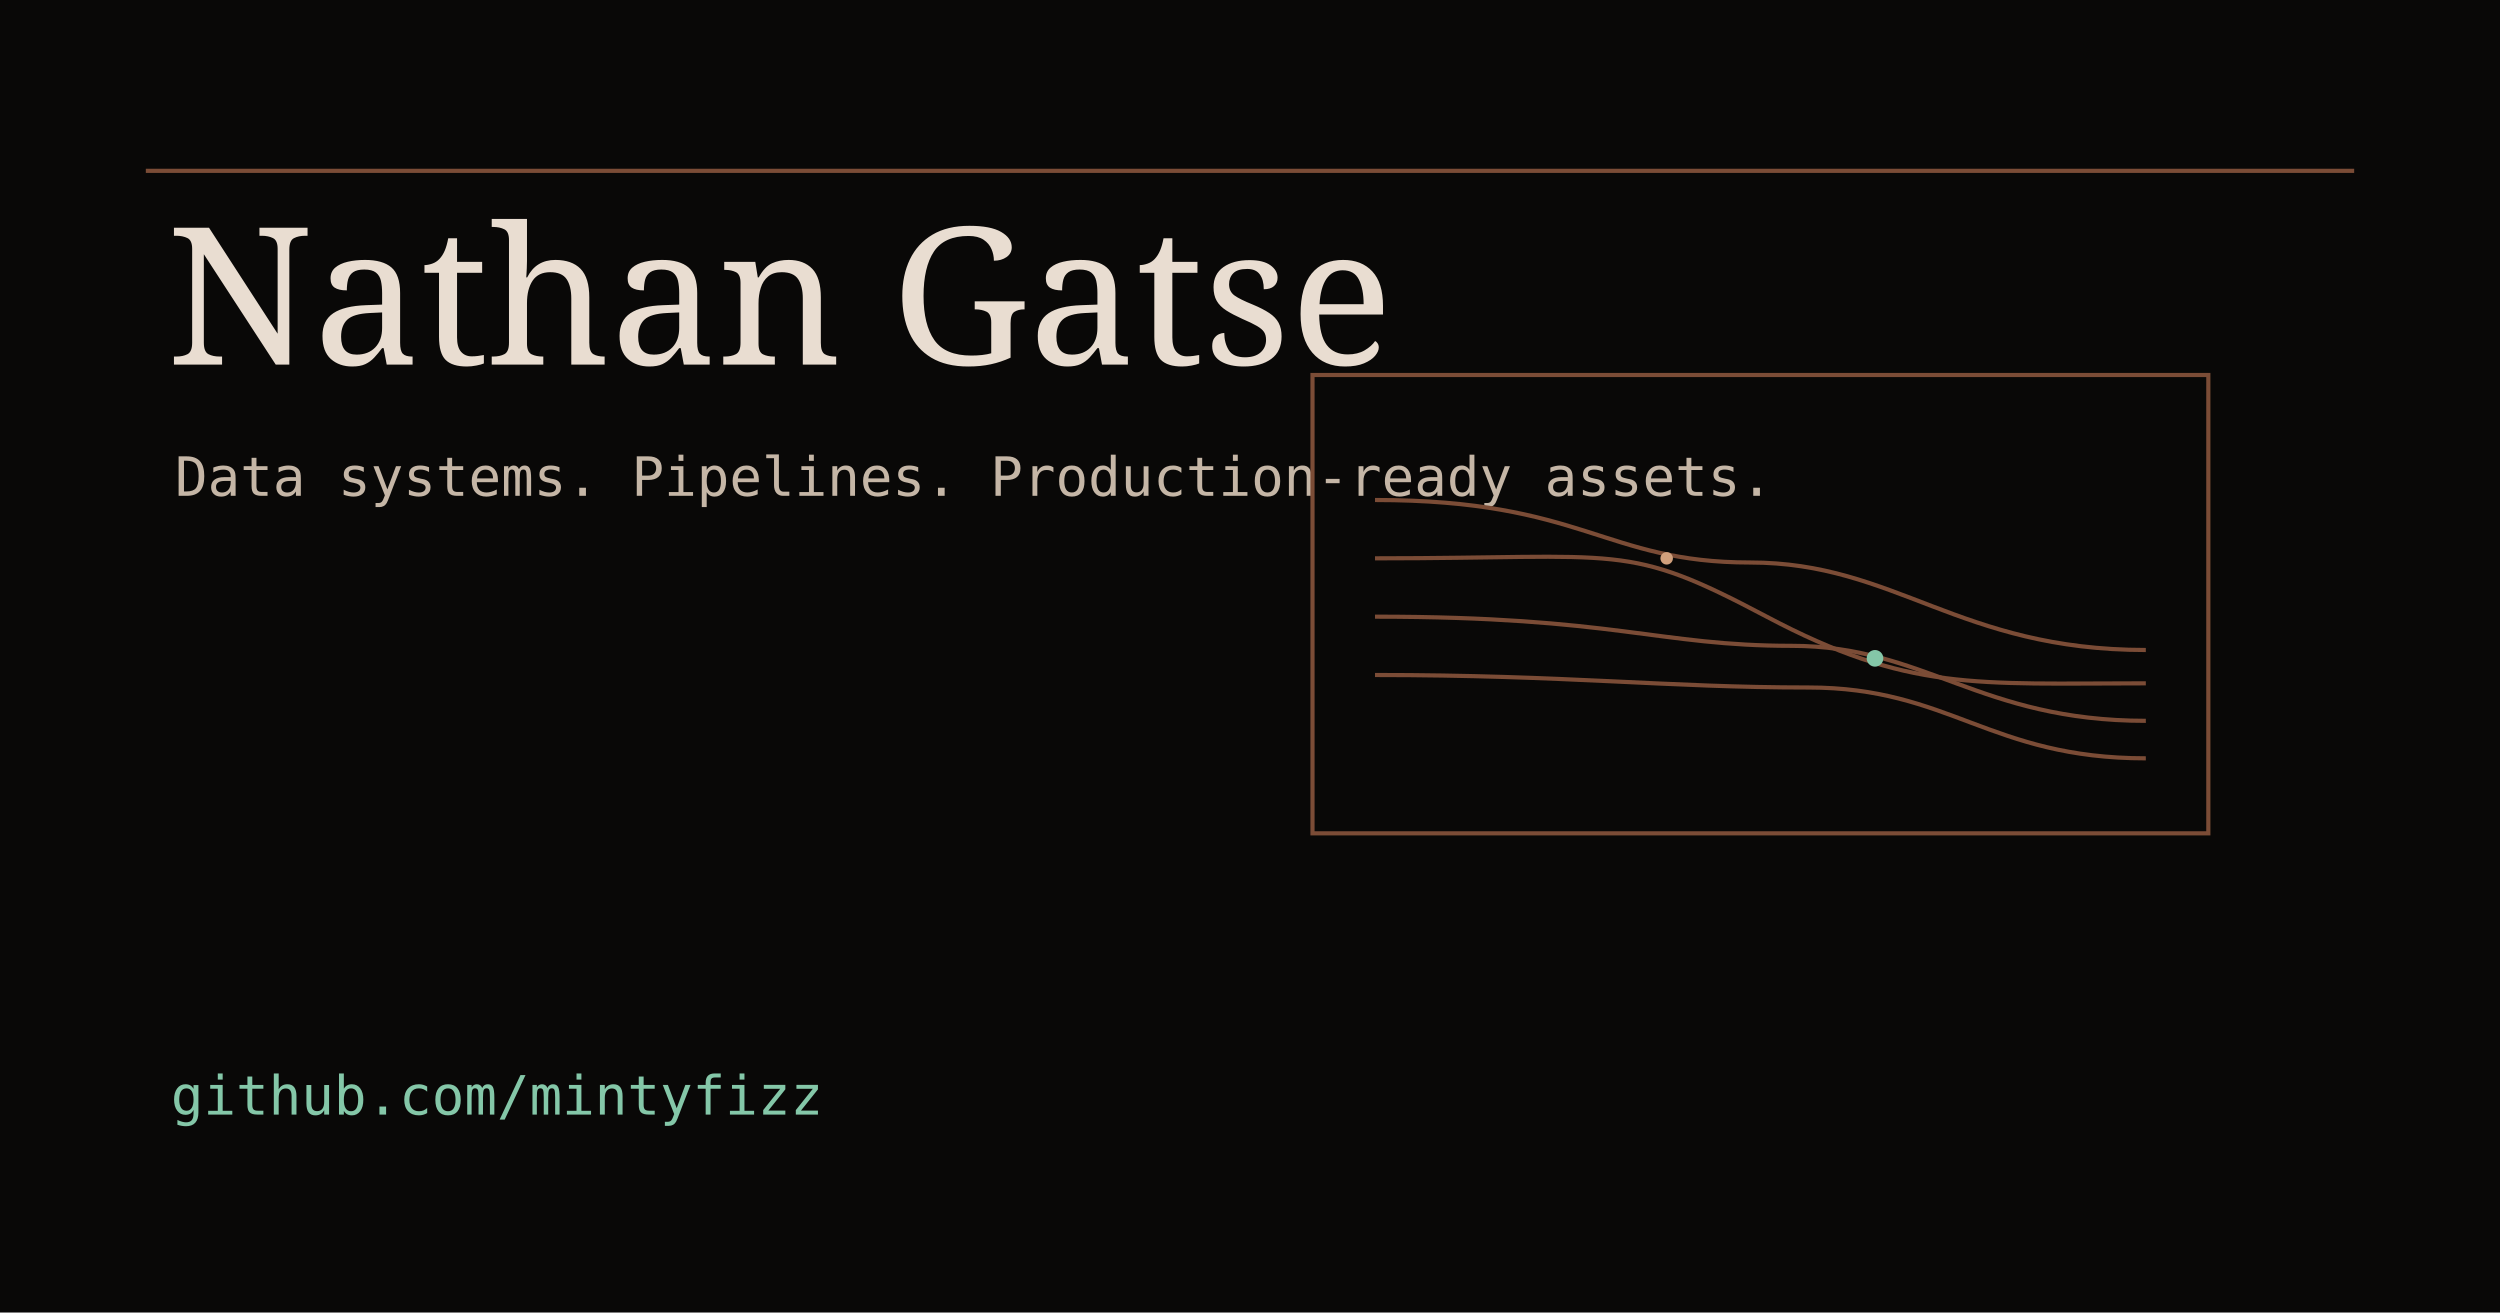
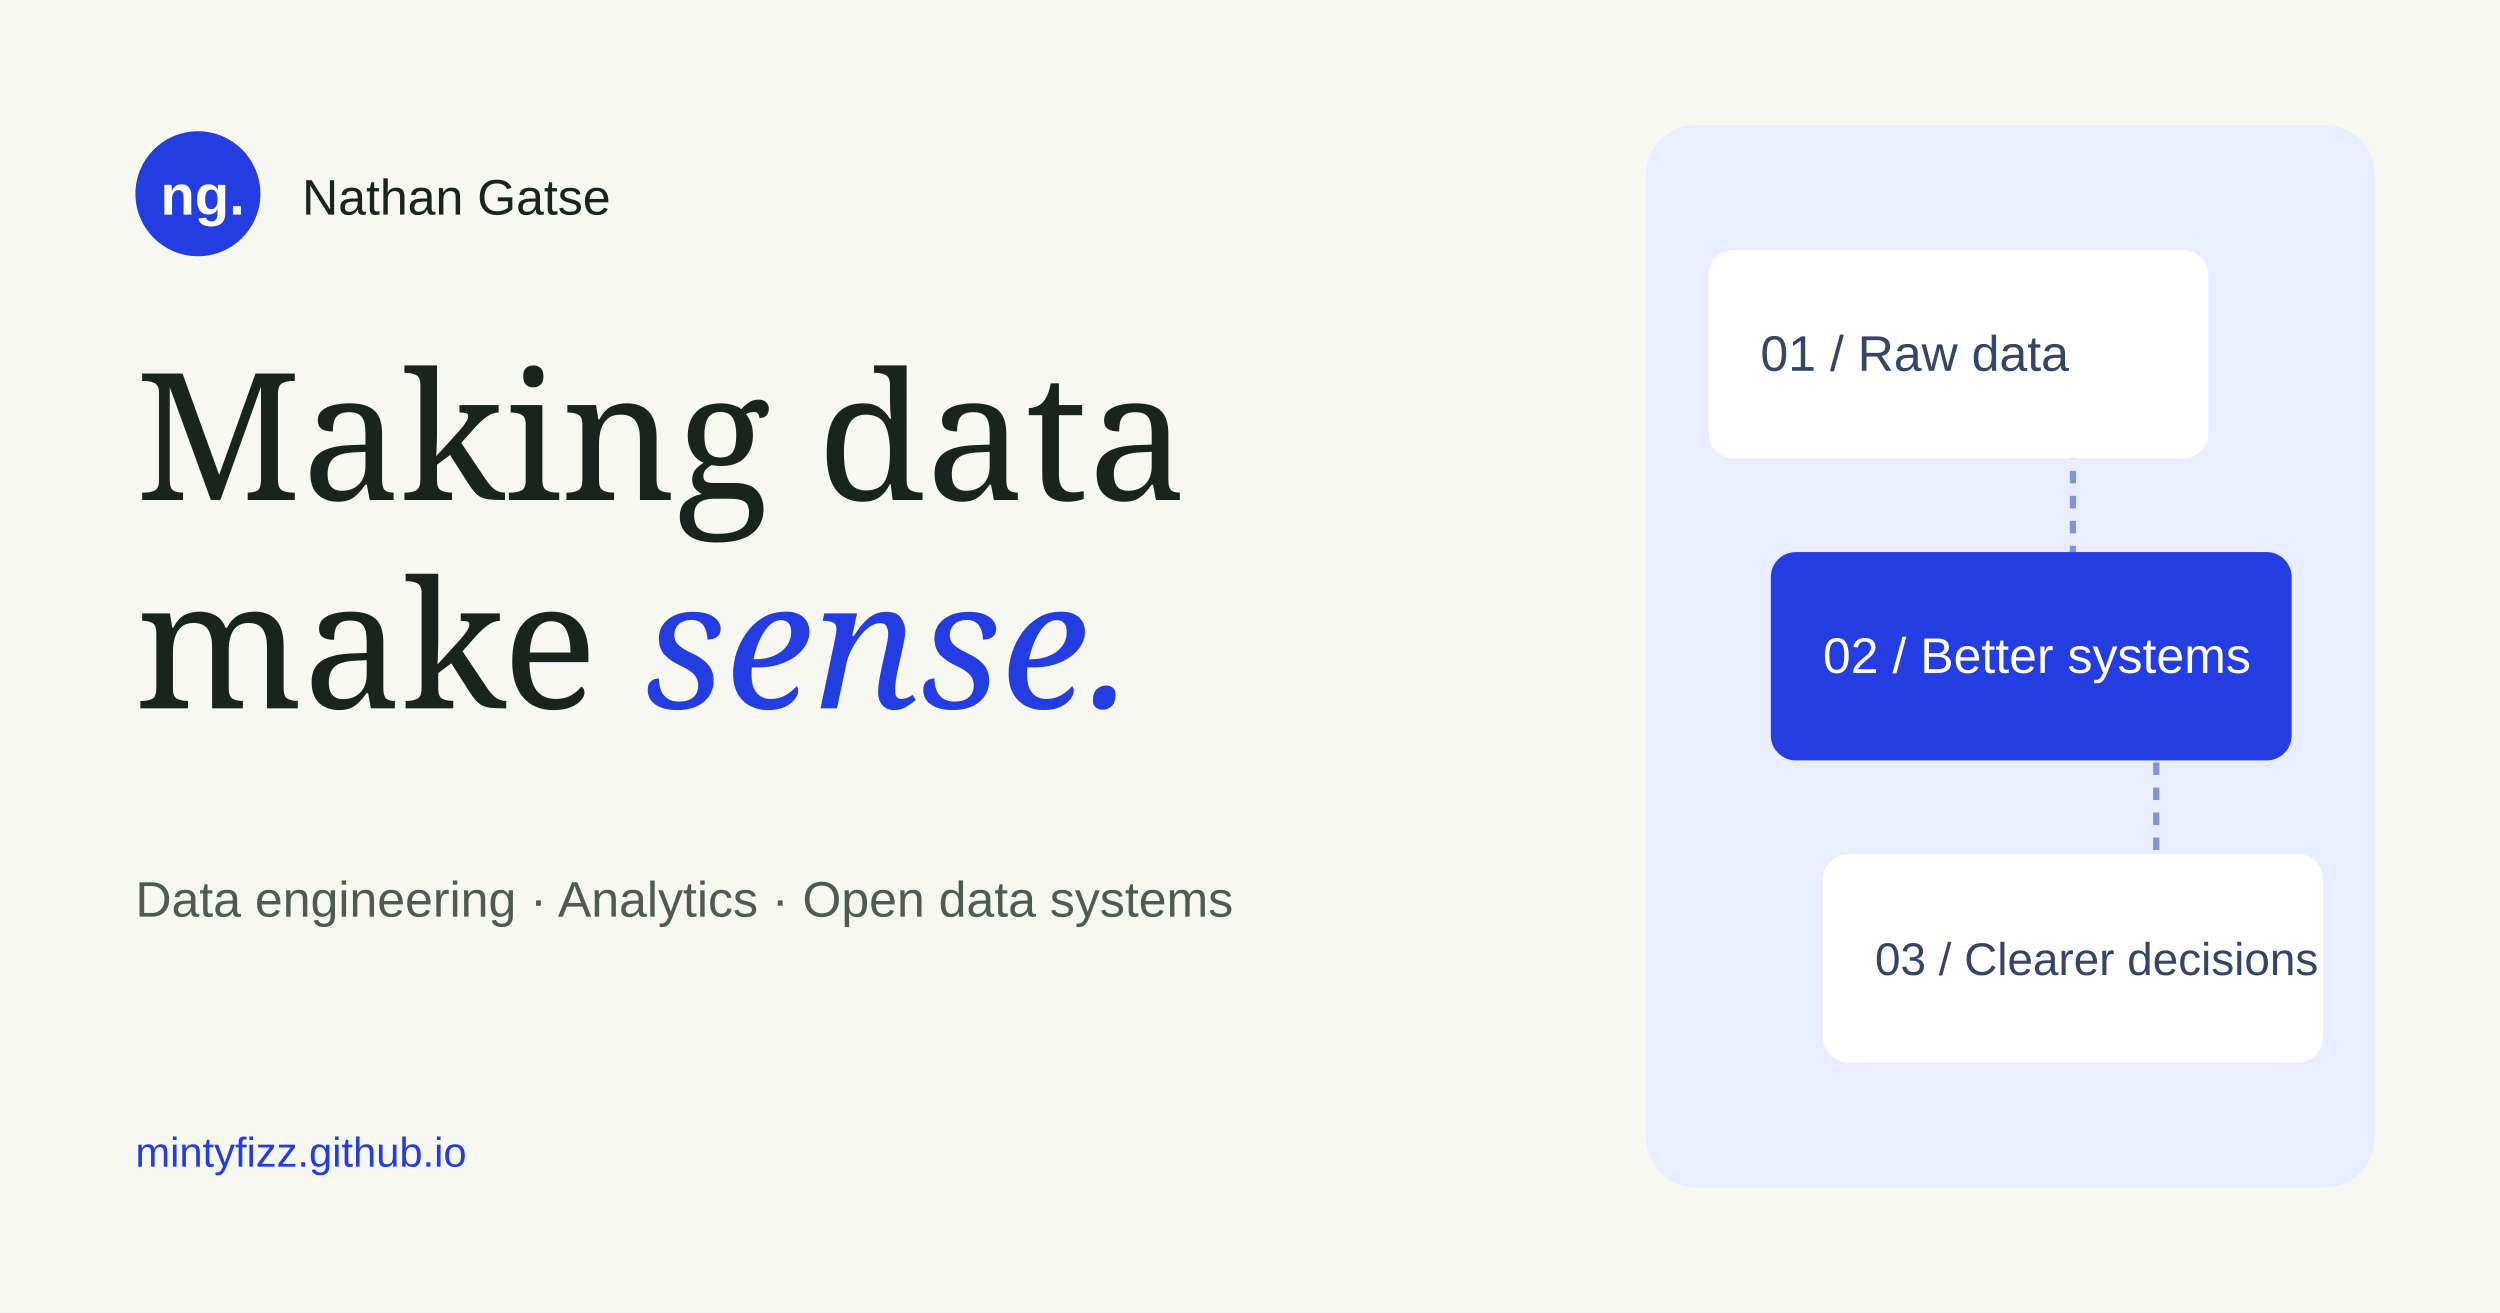
- <svg xmlns="http://www.w3.org/2000/svg" viewBox="0 0 1200 630">
-   <rect width="1200" height="630" fill="#090807" />
-   <path d="M70 82h1060" stroke="#7b4c36" stroke-width="2" />
-   <text x="80" y="175" fill="#e9ddd1" font-family="Georgia, serif" font-size="92">Nathan Gatse</text>
-   <text x="84" y="238" fill="#c5b6a6" font-family="ui-monospace, SFMono-Regular, Menlo, monospace" font-size="26">Data systems. Pipelines. Production-ready assets.</text>
-   <g transform="translate(630 180)" fill="none" stroke="#7b4c36" stroke-width="2">
-     <rect x="0" y="0" width="430" height="220" />
-     <path d="M30 60 C130 60 140 90 210 90 S310 132 400 132" />
-     <path d="M30 88 C150 88 150 80 218 116 S318 148 400 148" />
-     <path d="M30 116 C145 116 166 130 230 130 S320 166 400 166" />
-     <path d="M30 144 C122 144 170 150 238 150 S325 184 400 184" />
-     <circle cx="270" cy="136" r="4" fill="#84c7a8" stroke="none" />
-     <circle cx="170" cy="88" r="3" fill="#d1a07c" stroke="none" />
-   </g>
-   <text x="82" y="535" fill="#84c7a8" font-family="ui-monospace, SFMono-Regular, Menlo, monospace" font-size="26">github.com/mintyfizz</text>
+ <svg xmlns="http://www.w3.org/2000/svg" width="1200" height="630" viewBox="0 0 1200 630">
+   <rect width="1200" height="630" fill="#f7f8f2" />
+   <rect x="790" y="60" width="350" height="510" rx="24" fill="#e9eeff" />
+   <circle cx="95" cy="93" r="30" fill="#243de0" />
+   <text x="77" y="103" font-family="Arial,sans-serif" font-size="27" font-weight="bold" fill="white">ng.</text>
+   <text x="145" y="103" font-family="Arial,sans-serif" font-size="24" fill="#18241d">Nathan Gatse</text>
+   <text x="65" y="240" font-family="Georgia,serif" font-size="85" fill="#18241d">Making data</text>
+   <text x="65" y="340" font-family="Georgia,serif" font-size="85" fill="#18241d">make <tspan font-style="italic" fill="#243de0">sense.</tspan>
+   </text>
+   <text x="65" y="440" font-family="Arial,sans-serif" font-size="24" fill="#4d5b52">Data engineering · Analytics · Open data systems</text>
+   <text x="65" y="560" font-family="Arial,sans-serif" font-size="20" fill="#243de0">mintyfizz.github.io</text>
+   <path d="M875 190h120v110h40v115" fill="none" stroke="#8194d6" stroke-width="3" stroke-dasharray="6 6" />
+   <rect x="820" y="120" width="240" height="100" rx="12" fill="white" />
+   <text x="845" y="178" font-family="Arial,sans-serif" font-size="24" fill="#344567">01 / Raw data</text>
+   <rect x="850" y="265" width="250" height="100" rx="12" fill="#243de0" />
+   <text x="875" y="323" font-family="Arial,sans-serif" font-size="24" fill="white">02 / Better systems</text>
+   <rect x="875" y="410" width="240" height="100" rx="12" fill="white" />
+   <text x="900" y="468" font-family="Arial,sans-serif" font-size="22" fill="#344567">03 / Clearer decisions</text>
</svg>
